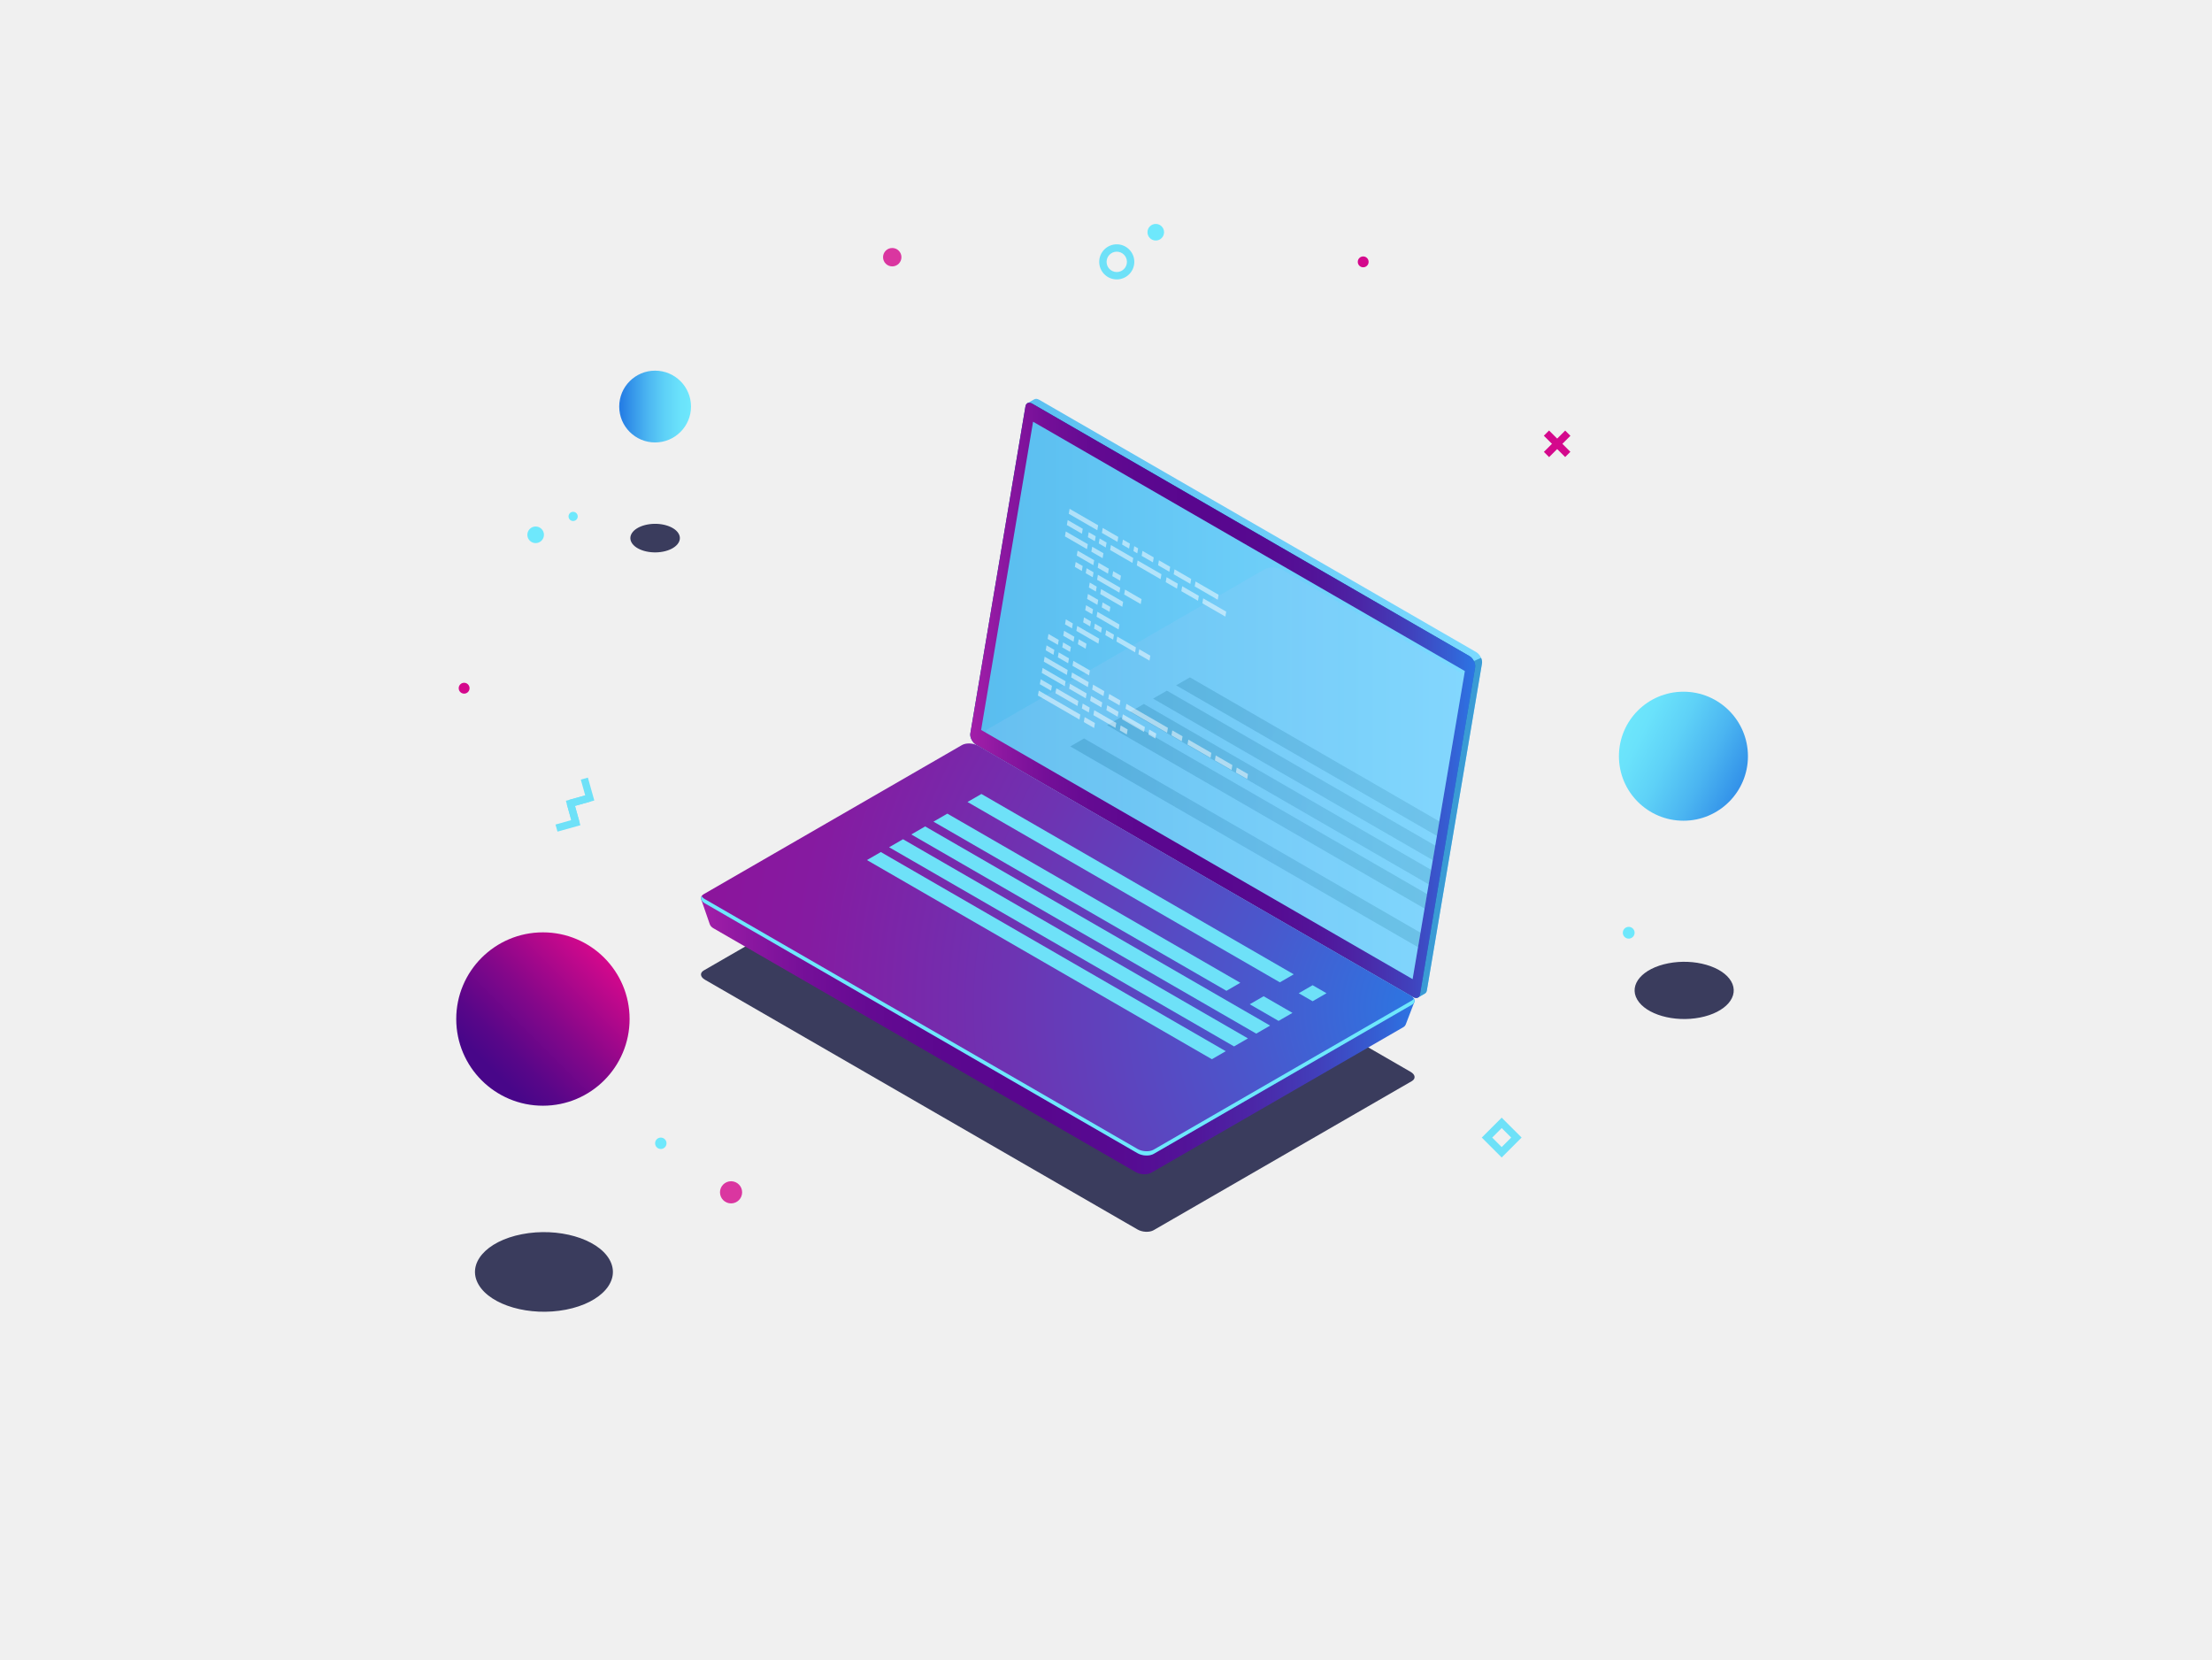
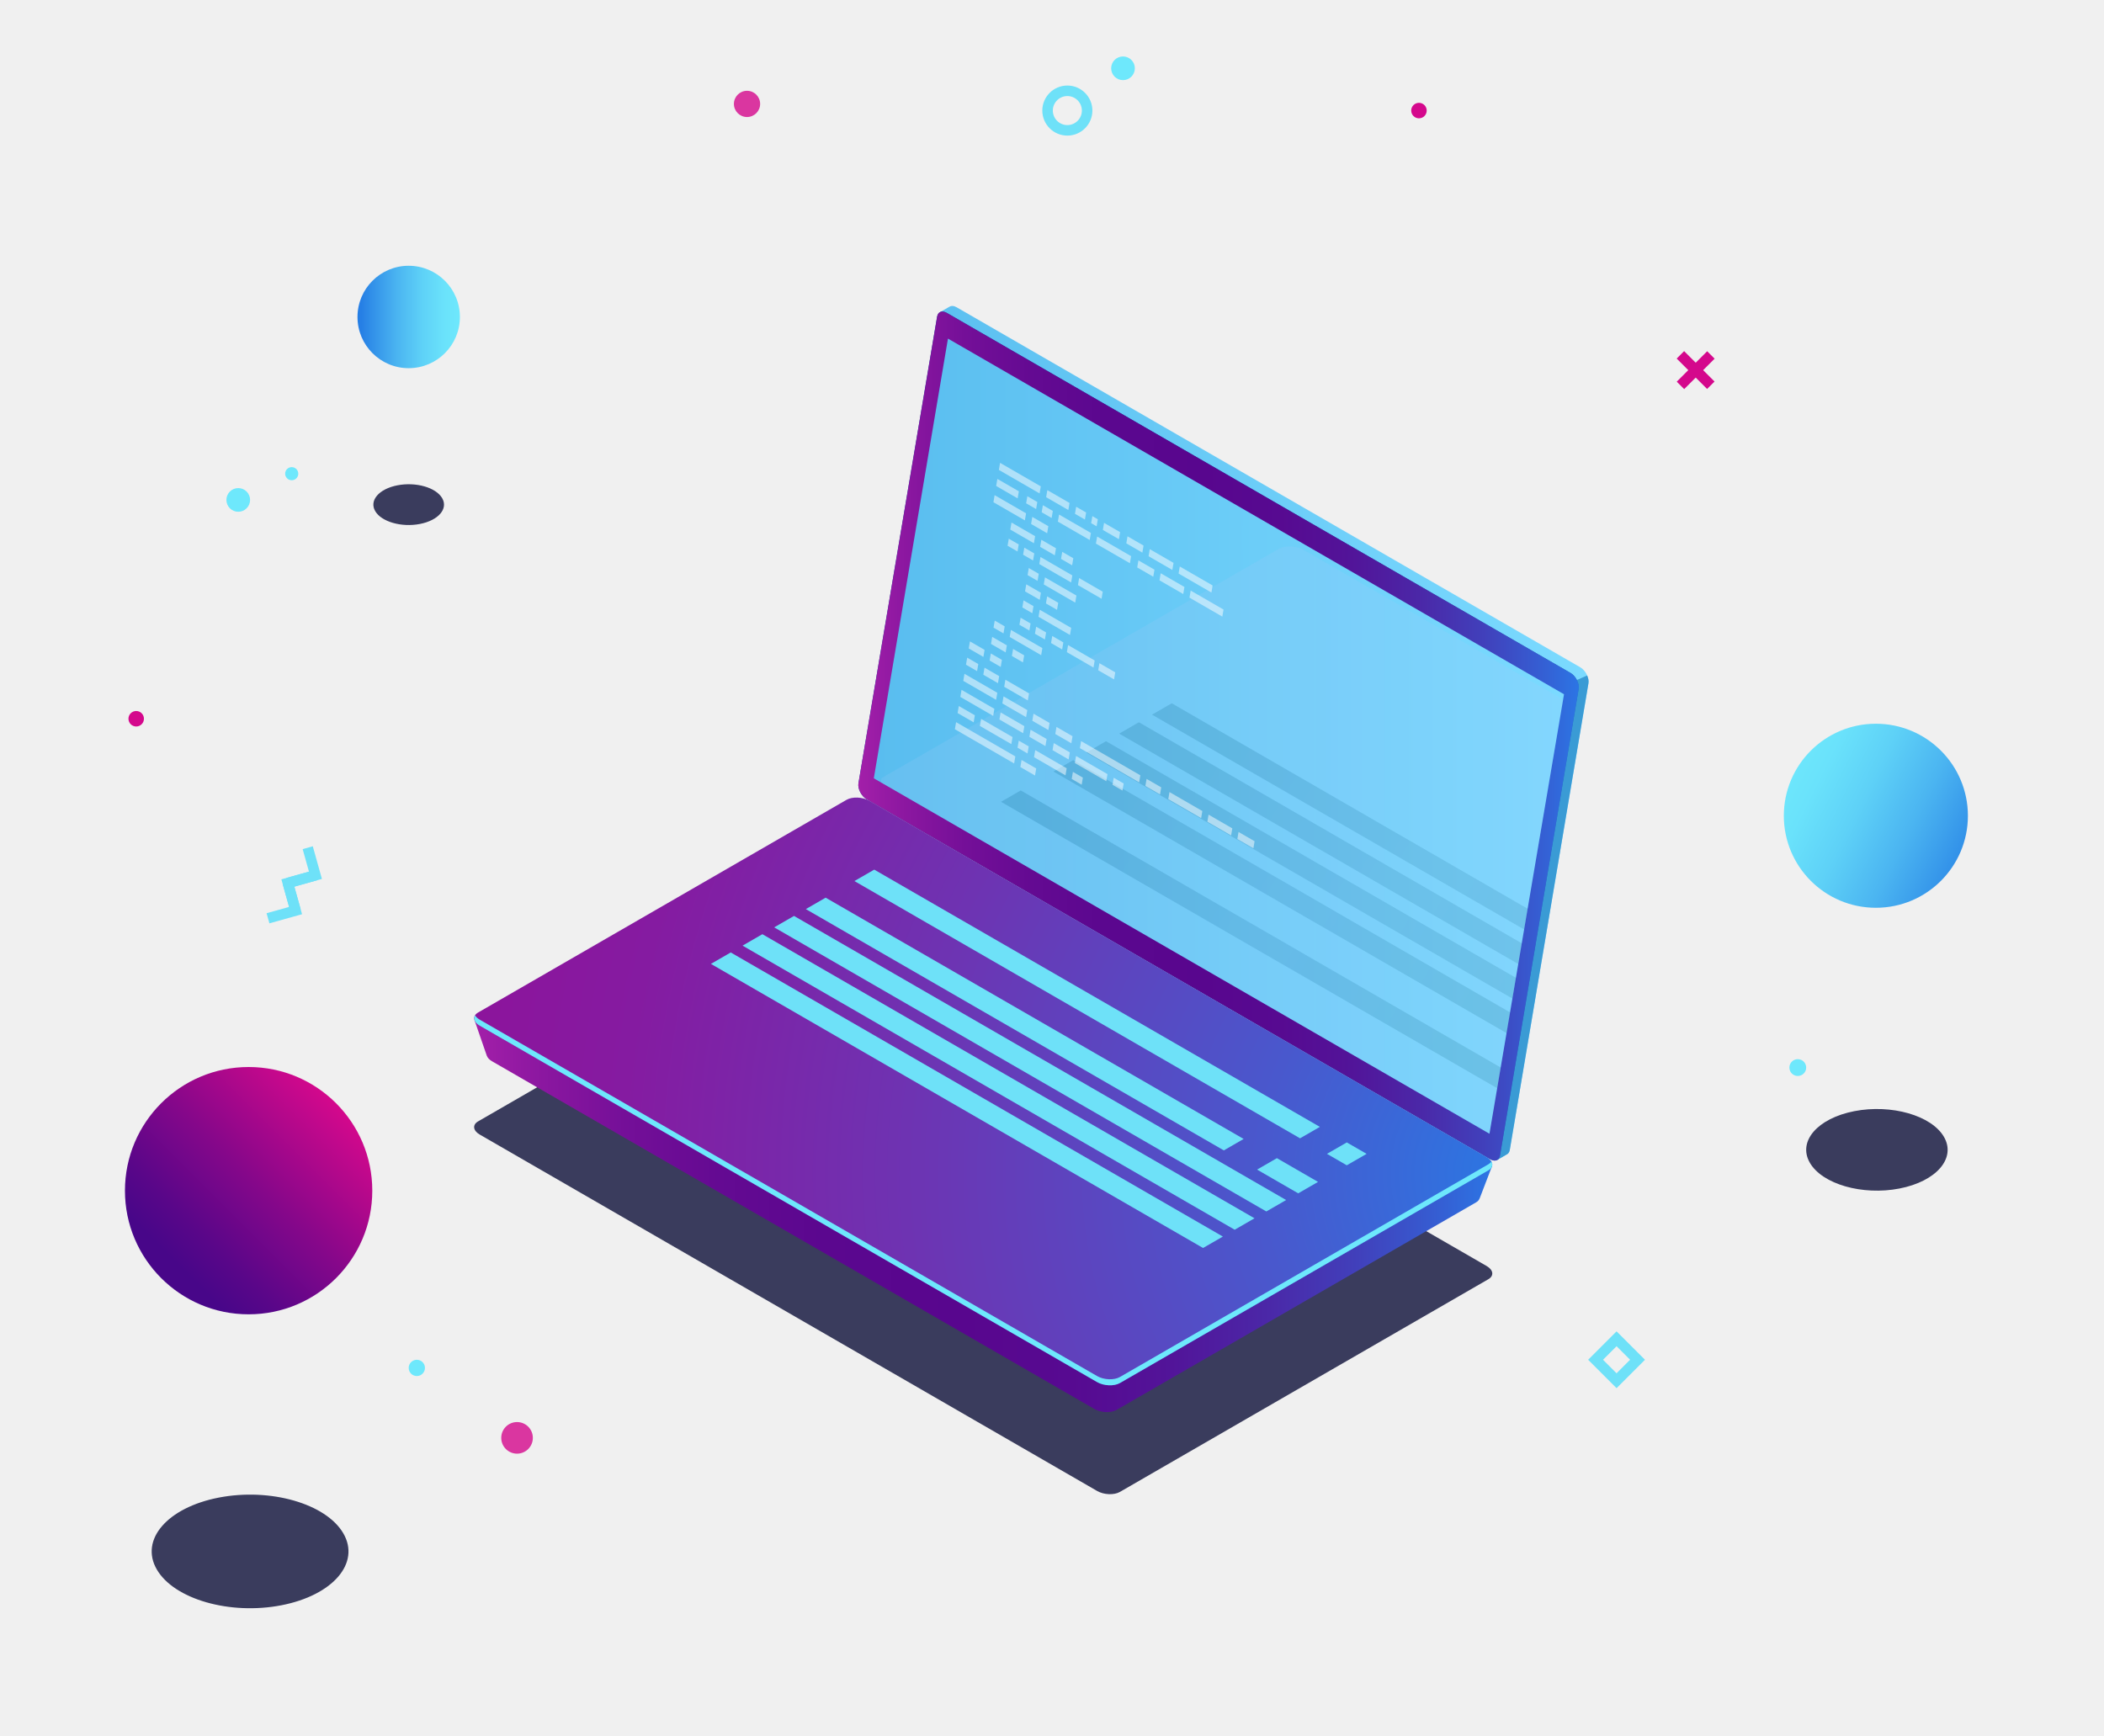
- <svg xmlns="http://www.w3.org/2000/svg" xmlns:xlink="http://www.w3.org/1999/xlink" version="1.1" id="laptop_entire-graphic" x="0px" y="0px" viewBox="0 0 600 450" xml:space="preserve" style="enable-background:new 0 0 600 450;">
+ <svg xmlns="http://www.w3.org/2000/svg" xmlns:xlink="http://www.w3.org/1999/xlink" version="1.1" id="laptop_entire-graphic" x="0px" y="0px" viewBox="100 50 400 330" xml:space="preserve" style="enable-background:new 0 0 600 450;">
  <defs id="defs1388" />
+   <style>
+    #laptop-main__animation {
+     animation: MoveUpDown 3s linear infinite;
+     position: absolute;
+     left: 0;
+     bottom: 0;
+ }
+ 
+ #laptop_large-purple-circle{
+     animation: MoveUpDown 4s ease infinite;
+     position: absolute;
+     left: 0;
+     bottom: 0; 
+ }
+ 
+ #laptop_small-blue-circle {
+     animation: MoveUpDown 5s ease infinite;
+     position: absolute;
+     left: 0;
+     bottom: 0; 
+ }
+ 
+ #laptop_large-blue-circle {
+     animation: MoveUpDown 6s ease infinite;
+     position: absolute;
+     left: 0;
+     bottom: 0;  
+ }
+ 
+ @keyframes MoveUpDown {
+     0%, 100% {
+       transform: translateY(0);
+     }
+     50% {
+       transform: translateY(-15px);
+     }
+ }
+ </style>
  <radialGradient id="SVGID_1_" cx="214.048" cy="1725.985" r="376.239" gradientTransform="matrix(1.1472 0 0 1.1144 52.1502 -1699.166)" gradientUnits="userSpaceOnUse">
    <stop offset="0" style="stop-color:#22215B" id="stop719" />
    <stop offset="0.326" style="stop-color:#1E1E55" id="stop721" />
    <stop offset="0.751" style="stop-color:#141645" id="stop723" />
    <stop offset="1" style="stop-color:#0C0F38" id="stop725" />
  </radialGradient>
  <g id="g855">
    <linearGradient id="SVGID_00000072963678161877512030000001910250995170657409_" gradientUnits="userSpaceOnUse" x1="340.519" y1="1011.377" x2="387.541" y2="1011.377" gradientTransform="matrix(-0.7071 0.7071 -0.7071 -0.7071 1119.817 734.1299)">
      <stop offset="0" style="stop-color:#D4088C" id="stop762" />
      <stop offset="0.045" style="stop-color:#CC088C" id="stop764" />
      <stop offset="0.462" style="stop-color:#85078A" id="stop766" />
      <stop offset="0.762" style="stop-color:#590689" id="stop768" />
      <stop offset="0.914" style="stop-color:#480689" id="stop770" />
    </linearGradient>
-     <circle style="fill:url(#SVGID_00000072963678161877512030000001910250995170657409_);" cx="147.266" cy="276.391" id="circle773" r="23.511" />
+     <circle style="fill:url(#SVGID_00000072963678161877512030000001910250995170657409_);" cx="147.266" cy="276.391" id="laptop_large-purple-circle" r="23.511" />
    <linearGradient id="SVGID_00000120541147479601687300000009839437231145191329_" gradientUnits="userSpaceOnUse" x1="220.719" y1="1115.016" x2="240.191" y2="1115.016" gradientTransform="matrix(-1 0 0 -1 408.1528 1225.284)">
      <stop offset="0" style="stop-color:#6EE8FC" id="stop775" />
      <stop offset="0.157" style="stop-color:#6AE2FB" id="stop777" />
      <stop offset="0.368" style="stop-color:#5ED1F7" id="stop779" />
      <stop offset="0.609" style="stop-color:#4BB5F1" id="stop781" />
      <stop offset="0.872" style="stop-color:#308EE8" id="stop783" />
      <stop offset="0.962" style="stop-color:#267FE5" id="stop785" />
    </linearGradient>
-     <circle style="fill:url(#SVGID_00000120541147479601687300000009839437231145191329_);" cx="177.698" cy="110.268" id="circle788" r="9.736" />
+     <circle style="fill:url(#SVGID_00000120541147479601687300000009839437231145191329_);" cx="177.698" cy="110.268" id="laptop_small-blue-circle" r="9.736" />
    <linearGradient id="SVGID_00000061449883598652237420000003891303717549870516_" gradientUnits="userSpaceOnUse" x1="82.774" y1="798.775" x2="126.551" y2="798.775" gradientTransform="matrix(0.8955 0.445 -0.445 0.8955 720.2325 -555.8404)">
      <stop offset="0" style="stop-color:#6EE8FC" id="stop790" />
      <stop offset="0.157" style="stop-color:#6AE2FB" id="stop792" />
      <stop offset="0.368" style="stop-color:#5ED1F7" id="stop794" />
      <stop offset="0.609" style="stop-color:#4BB5F1" id="stop796" />
      <stop offset="0.872" style="stop-color:#308EE8" id="stop798" />
      <stop offset="0.962" style="stop-color:#267FE5" id="stop800" />
    </linearGradient>
-     <circle style="fill:url(#SVGID_00000061449883598652237420000003891303717549870516_);" cx="456.628" cy="205.106" id="circle803" r="17.497" />
+     <circle style="fill:url(#SVGID_00000061449883598652237420000003891303717549870516_);" cx="456.628" cy="205.106" id="laptop_large-blue-circle" r="17.497" />
    <path style="opacity:0.8;fill:#0C0F38;" d="M461.11,275.984c-7.037,1.365-14.659-0.821-17.024-4.884   c-2.365-4.063,1.422-8.463,8.458-9.829c7.037-1.366,14.659,0.821,17.024,4.884C471.934,270.218,468.147,274.619,461.11,275.984z" id="path805" />
    <path style="opacity:0.8;fill:#0C0F38;" d="M153.503,355.221c-9.79,1.9-20.395-1.142-23.686-6.795   c-3.291-5.652,1.978-11.775,11.768-13.675c9.79-1.9,20.395,1.142,23.686,6.795C168.562,347.198,163.293,353.321,153.503,355.221z" id="path807" />
    <path style="opacity:0.8;fill:#0C0F38;" d="M179.837,149.624c-3.515,0.682-7.321-0.41-8.503-2.439   c-1.181-2.029,0.71-4.227,4.225-4.909c3.515-0.682,7.321,0.41,8.503,2.439C185.243,146.744,183.352,148.942,179.837,149.624z" id="path809" />
    <g id="g829">
      <circle style="opacity:0.8;fill:#D4088C;" cx="242.019" cy="69.757" r="2.494" id="circle811" />
      <circle style="opacity:0.8;fill:#D4088C;" cx="198.298" cy="323.392" r="3.005" id="circle813" />
      <path style="fill:#6EE8FC;" d="M180.791,310.092c0,0.854-0.693,1.547-1.547,1.547c-0.854,0-1.547-0.692-1.547-1.547    s0.693-1.547,1.547-1.547C180.099,308.546,180.791,309.238,180.791,310.092z" id="path815" />
      <path style="fill:#6EE8FC;" d="M443.382,252.986c0,0.883-0.716,1.598-1.598,1.598c-0.883,0-1.598-0.716-1.598-1.598    c0-0.883,0.716-1.598,1.598-1.598C442.666,251.387,443.382,252.103,443.382,252.986z" id="path817" />
      <g id="g825">
        <circle style="fill:#6EE8FC;" cx="145.294" cy="145.055" r="2.251" id="circle819" />
        <path style="fill:#6EE8FC;" d="M315.751,62.986c0,1.243-1.008,2.251-2.251,2.251c-1.243,0-2.251-1.008-2.251-2.251     c0-1.243,1.008-2.251,2.251-2.251C314.743,60.735,315.751,61.743,315.751,62.986z" id="path821" />
        <path style="fill:#6EE8FC;" d="M156.707,140.067c0,0.689-0.558,1.247-1.247,1.247c-0.689,0-1.247-0.558-1.247-1.247     c0-0.689,0.558-1.247,1.247-1.247C156.148,138.82,156.707,139.379,156.707,140.067z" id="path823" />
      </g>
      <path style="fill:#D4088C;" d="M371.237,71.024c0,0.813-0.659,1.473-1.473,1.473c-0.813,0-1.473-0.659-1.473-1.473    c0-0.814,0.659-1.473,1.473-1.473C370.577,69.551,371.237,70.21,371.237,71.024z" id="path827" />
    </g>
    <g id="g843">
      <g id="g833">
        <polygon style="fill:#6EE1F8;" points="154.995,218.852 154.456,216.927 158.738,215.73 157.54,211.449 159.466,210.91      161.202,217.117    " id="polygon831" />
      </g>
      <g id="g837">
        <polygon style="fill:#6EE1F8;" points="151.219,225.562 150.68,223.637 154.96,222.44 153.763,218.159 155.689,217.62      157.425,223.827    " id="polygon835" />
      </g>
      <g id="g841">
        <polygon style="fill:#6EE1F8;" points="155.23,223.403 153.493,217.196 159.701,215.461 160.24,217.387 155.958,218.583      157.156,222.864    " id="polygon839" />
      </g>
    </g>
    <path style="fill:#6EE1F8;" d="M302.919,75.784c-2.625,0-4.761-2.135-4.761-4.76s2.136-4.761,4.761-4.761s4.76,2.136,4.76,4.761   S305.544,75.784,302.919,75.784z M302.919,68.263c-1.522,0-2.761,1.238-2.761,2.761c0,1.521,1.238,2.76,2.761,2.76   c1.521,0,2.76-1.238,2.76-2.76C305.679,69.502,304.441,68.263,302.919,68.263z" id="path845" />
    <path style="fill:#6EE1F8;" d="M407.331,313.944l-5.402-5.402l5.402-5.402l5.402,5.402L407.331,313.944z M404.757,308.542   l2.574,2.574l2.574-2.574l-2.574-2.574L404.757,308.542z" id="path847" />
    <g id="g853">
      <rect x="421.376" y="116.289" transform="matrix(0.707 -0.7072 0.7072 0.707 38.6098 333.9572)" style="fill:#D4088C;" width="2" height="8.178" id="rect849" />
      <rect x="418.287" y="119.378" transform="matrix(0.7071 -0.7071 0.7071 0.7071 38.5928 333.9266)" style="fill:#D4088C;" width="8.178" height="2" id="rect851" />
    </g>
  </g>
  <path style="enable-background:new 0 0 600 450;display:inline;opacity:0.8;fill:#0c0f38" d="m 191.205,265.724 117.369,67.763 c 1.285,0.742 3.228,0.822 4.341,0.18 l 70.038,-40.437 c 1.112,-0.642 0.973,-1.764 -0.312,-2.506 L 265.272,222.961 c -1.285,-0.742 -3.228,-0.822 -4.341,-0.18 l -70.038,40.437 c -1.113,0.642 -0.973,1.764 0.312,2.506 z" id="path1017" />
  <path style="fill:#D4088C;" d="M127.367,186.661c0,0.813-0.659,1.473-1.473,1.473c-0.813,0-1.473-0.659-1.473-1.473  s0.659-1.473,1.473-1.473C126.708,185.188,127.367,185.848,127.367,186.661z" id="path1015" />
-   <g id="g1383">
+   <g id="laptop-main__animation">
    <g id="g1239">
      <g id="g1207">
        <g id="g1205">
          <g id="g1115">
            <g id="g1069">
              <linearGradient id="SVGID_00000129166920672119993920000005070434603341976962_" gradientUnits="userSpaceOnUse" x1="-5203.396" y1="189.357" x2="-5066.418" y2="189.357" gradientTransform="matrix(-1 0 0 1 -4801.382 0)">
                <stop offset="0" style="stop-color:#7BDAFF" id="stop1019" />
                <stop offset="1" style="stop-color:#59BDEF" id="stop1021" />
              </linearGradient>
              <path style="fill:url(#SVGID_00000129166920672119993920000005070434603341976962_);" d="M265.061,197.876l14.837-88.023        l-1.193-0.502l1.793-1.028l-0.003,0.011c0.348-0.232,0.84-0.218,1.381,0.095l118.575,68.459        c0.974,0.562,1.711,2.004,1.54,3.012l-14.955,88.723c-0.078,0.462-0.307,0.769-0.625,0.903l0.002,0.001l-1.754,1.013        l-0.301-1.638l0.1,0.03L266.6,200.888C265.627,200.326,264.89,198.885,265.061,197.876z" id="path1024" />
              <path style="fill:#3A9BD5;" d="M399.789,179.295l1.949-0.862c0.219,0.499,0.326,1.024,0.251,1.467l-14.955,88.723        c-0.078,0.462-0.307,0.769-0.625,0.903l0.002,0.001l-1.754,1.013l-0.301-1.638l0.1,0.03l-5.964-3.443L399.789,179.295z" id="path1026" />
              <linearGradient id="SVGID_00000176751857539500709540000000721625125758011557_" gradientUnits="userSpaceOnUse" x1="-5201.536" y1="189.955" x2="-5064.558" y2="189.955" gradientTransform="matrix(-1 0 0 1 -4801.382 0)">
                <stop offset="0" style="stop-color:#2573BA" id="stop1028" />
                <stop offset="1" style="stop-color:#0063AD" id="stop1030" />
              </linearGradient>
              <path style="fill:url(#SVGID_00000176751857539500709540000000721625125758011557_);" d="M264.74,201.956l118.575,68.459        c0.915,0.529,1.699,0.223,1.86-0.725l14.955-88.723c0.171-1.008-0.566-2.45-1.54-3.012l-118.575-68.459        c-0.915-0.529-1.699-0.223-1.86,0.724l-14.955,88.723C263.029,199.952,263.766,201.393,264.74,201.956z" id="path1033" />
              <linearGradient id="SVGID_00000150781558160680746080000011053485041516765852_" gradientUnits="userSpaceOnUse" x1="-5201.536" y1="189.955" x2="-5064.558" y2="189.955" gradientTransform="matrix(-1 0 0 1 -4801.382 0)">
                <stop offset="0" style="stop-color:#2C75E4" id="stop1035" />
                <stop offset="0.045" style="stop-color:#3461D5" id="stop1037" />
                <stop offset="0.132" style="stop-color:#4140BB" id="stop1039" />
                <stop offset="0.223" style="stop-color:#4B27A7" id="stop1041" />
                <stop offset="0.315" style="stop-color:#521499" id="stop1043" />
                <stop offset="0.413" style="stop-color:#570A91" id="stop1045" />
                <stop offset="0.521" style="stop-color:#58068E" id="stop1047" />
                <stop offset="0.659" style="stop-color:#5B078F" id="stop1049" />
                <stop offset="0.761" style="stop-color:#640A92" id="stop1051" />
                <stop offset="0.851" style="stop-color:#740F98" id="stop1053" />
                <stop offset="0.933" style="stop-color:#8B17A0" id="stop1055" />
                <stop offset="1" style="stop-color:#A31FA9" id="stop1057" />
              </linearGradient>
              <path style="fill:url(#SVGID_00000150781558160680746080000011053485041516765852_);" d="M264.74,201.956l118.575,68.459        c0.915,0.529,1.699,0.223,1.86-0.725l14.955-88.723c0.171-1.008-0.566-2.45-1.54-3.012l-118.575-68.459        c-0.915-0.529-1.699-0.223-1.86,0.724l-14.955,88.723C263.029,199.952,263.766,201.393,264.74,201.956z" id="path1060" />
              <linearGradient id="SVGID_00000128457544476610292380000004185505106394317724_" gradientUnits="userSpaceOnUse" x1="-5198.722" y1="189.972" x2="-5067.505" y2="189.972" gradientTransform="matrix(-1 0 0 1 -4801.382 0)">
                <stop offset="0" style="stop-color:#7BDAFF" id="stop1062" />
                <stop offset="1" style="stop-color:#59BDEF" id="stop1064" />
              </linearGradient>
              <polygon style="fill:url(#SVGID_00000128457544476610292380000004185505106394317724_);" points="280.22,114.381         397.34,182.004 383.166,265.563 266.124,197.984       " id="polygon1067" />
            </g>
            <g id="g1113">
              <linearGradient id="SVGID_00000142161526534683725870000008290222301159758744_" gradientUnits="userSpaceOnUse" x1="-5185.044" y1="263.975" x2="-4991.586" y2="263.975" gradientTransform="matrix(-1 0 0 1 -4801.382 0)">
                <stop offset="0" style="stop-color:#2C75E4" id="stop1071" />
                <stop offset="0.045" style="stop-color:#3461D5" id="stop1073" />
                <stop offset="0.132" style="stop-color:#4140BB" id="stop1075" />
                <stop offset="0.223" style="stop-color:#4B27A7" id="stop1077" />
                <stop offset="0.315" style="stop-color:#521499" id="stop1079" />
                <stop offset="0.413" style="stop-color:#570A91" id="stop1081" />
                <stop offset="0.521" style="stop-color:#58068E" id="stop1083" />
                <stop offset="0.659" style="stop-color:#5B078F" id="stop1085" />
                <stop offset="0.761" style="stop-color:#640A92" id="stop1087" />
                <stop offset="0.851" style="stop-color:#740F98" id="stop1089" />
                <stop offset="0.933" style="stop-color:#8B17A0" id="stop1091" />
                <stop offset="1" style="stop-color:#A31FA9" id="stop1093" />
              </linearGradient>
              <path style="fill:url(#SVGID_00000142161526534683725870000008290222301159758744_);" d="M190.204,243.961l6.471,3.379        l64.887-37.462c1.086-0.627,2.982-0.548,4.235,0.176l111.911,64.612c1.071-0.599,5.954-2.947,5.954-2.947l-2.369,6.172        c0,0-0.008-0.006-0.009-0.008c-0.098,0.274-0.309,0.531-0.662,0.735l-68.339,39.455c-1.086,0.627-2.982,0.548-4.235-0.175        l-114.521-66.119c-0.515-0.297-0.83-0.657-0.961-1.021l-0.009,0.006L190.204,243.961z" id="path1096" />
              <radialGradient id="SVGID_00000002371859826020326850000016080276038817567364_" cx="-5190.971" cy="273.191" r="205.395" gradientTransform="matrix(-1 0 0 1 -4801.382 0)" gradientUnits="userSpaceOnUse">
                <stop offset="0" style="stop-color:#2979E4" id="stop1098" />
                <stop offset="0.245" style="stop-color:#4958CD" id="stop1100" />
                <stop offset="0.572" style="stop-color:#6E33B2" id="stop1102" />
                <stop offset="0.835" style="stop-color:#851BA1" id="stop1104" />
                <stop offset="1" style="stop-color:#8D139B" id="stop1106" />
              </radialGradient>
              <path style="fill:url(#SVGID_00000002371859826020326850000016080276038817567364_);" d="M191.205,245.024l117.369,67.763        c1.285,0.742,3.228,0.822,4.341,0.18l70.038-40.437c1.112-0.642,0.973-1.764-0.312-2.506l-117.369-67.763        c-1.285-0.742-3.228-0.822-4.341-0.18l-70.038,40.437C189.78,243.161,189.92,244.283,191.205,245.024z" id="path1109" />
              <path style="fill:#6EE8FC;" d="M191.205,243.877l117.369,67.763c1.285,0.742,3.228,0.822,4.341,0.18l70.038-40.437        c0.265-0.153,0.456-0.333,0.58-0.529c0.345,0.602,0.164,1.246-0.58,1.676l-70.038,40.437c-1.113,0.642-3.056,0.562-4.341-0.18        l-117.369-67.763c-0.979-0.565-1.291-1.351-0.892-1.977C190.483,243.344,190.78,243.632,191.205,243.877z" id="path1111" />
            </g>
          </g>
          <g style="opacity:0.11;" id="g1203">
            <defs id="defs1118">
              <polygon id="SVGID_00000053547170535213988130000009666324792994812044_" style="opacity:0.11;" points="281.565,115.159         397.34,182.004 383.166,265.563 267.468,198.762       " />
            </defs>
            <clipPath id="SVGID_00000173150384525556504050000003318316451470169015_">
              <use xlink:href="#SVGID_00000053547170535213988130000009666324792994812044_" style="overflow:visible;" id="use1120" />
            </clipPath>
            <g clip-path="url(#SVGID_00000173150384525556504050000003318316451470169015_)" id="g1201" style="clip-path:url(#SVGID_00000173150384525556504050000003318316451470169015_);">
              <linearGradient id="SVGID_00000159467945173347550380000014871204624774746781_" gradientUnits="userSpaceOnUse" x1="-5208.713" y1="216.109" x2="-4993.226" y2="216.109" gradientTransform="matrix(-1 0 0 1 -4801.382 0)">
                <stop offset="0" style="stop-color:#C0BFF6" id="stop1123" />
                <stop offset="0.294" style="stop-color:#C5C4F7" id="stop1125" />
                <stop offset="0.64" style="stop-color:#D3D2F9" id="stop1127" />
                <stop offset="1" style="stop-color:#E9E9FD" id="stop1129" />
              </linearGradient>
              <path style="fill:url(#SVGID_00000159467945173347550380000014871204624774746781_);" d="M265.439,202.193l130.664,75.439        c1.43,0.826,3.594,0.915,4.832,0.2l77.972-45.017c1.239-0.715,1.083-1.964-0.347-2.79l-130.664-75.439        c-1.43-0.826-3.594-0.915-4.832-0.2l-77.972,45.017C263.853,200.119,264.008,201.368,265.439,202.193z" id="path1132" />
              <g id="g1199">
                <g id="g1197">
                  <radialGradient id="SVGID_00000181084397079863887310000017212399777078068645_" cx="339.482" cy="228.68" r="40.147" gradientUnits="userSpaceOnUse">
                    <stop offset="0" style="stop-color:#22215B" id="stop1134" />
                    <stop offset="0.326" style="stop-color:#1E1E55" id="stop1136" />
                    <stop offset="0.751" style="stop-color:#141645" id="stop1138" />
                    <stop offset="1" style="stop-color:#0C0F38" id="stop1140" />
                  </radialGradient>
                  <polygon style="fill:url(#SVGID_00000181084397079863887310000017212399777078068645_);" points="294.058,200.291           388.652,254.905 384.905,257.068 290.311,202.455         " id="polygon1143" />
                  <radialGradient id="SVGID_00000118369965791906639820000002738951810187328930_" cx="347.107" cy="221.573" r="38.235" gradientUnits="userSpaceOnUse">
                    <stop offset="0" style="stop-color:#22215B" id="stop1145" />
                    <stop offset="0.326" style="stop-color:#1E1E55" id="stop1147" />
                    <stop offset="0.751" style="stop-color:#141645" id="stop1149" />
                    <stop offset="1" style="stop-color:#0C0F38" id="stop1151" />
                  </radialGradient>
                  <polygon style="fill:url(#SVGID_00000118369965791906639820000002738951810187328930_);" points="304.025,194.537           393.935,246.446 390.188,248.609 300.278,196.7         " id="polygon1154" />
                  <g id="g1158">
                    <polygon style="fill:#6EE1F8;" points="400.649,250.322 409.046,255.171 405.299,257.334 396.901,252.486          " id="polygon1156" />
                  </g>
                  <g id="g1162">
                    <polygon style="fill:#6EE1F8;" points="393.232,257.549 399.079,260.925 395.332,263.088 389.485,259.712          " id="polygon1160" />
                  </g>
                  <radialGradient id="SVGID_00000057118325939468834070000010907753530469720482_" cx="360.907" cy="222.33" r="44.404" gradientUnits="userSpaceOnUse">
                    <stop offset="0" style="stop-color:#22215B" id="stop1164" />
                    <stop offset="0.326" style="stop-color:#1E1E55" id="stop1166" />
                    <stop offset="0.751" style="stop-color:#141645" id="stop1168" />
                    <stop offset="1" style="stop-color:#0C0F38" id="stop1170" />
                  </radialGradient>
                  <polygon style="fill:url(#SVGID_00000057118325939468834070000010907753530469720482_);" points="310.27,190.931           415.291,251.565 411.544,253.728 306.523,193.095         " id="polygon1173" />
                  <radialGradient id="SVGID_00000026843783221809727490000003597235659007989128_" cx="367.152" cy="218.724" r="44.404" gradientUnits="userSpaceOnUse">
                    <stop offset="0" style="stop-color:#22215B" id="stop1175" />
                    <stop offset="0.326" style="stop-color:#1E1E55" id="stop1177" />
                    <stop offset="0.751" style="stop-color:#141645" id="stop1179" />
                    <stop offset="1" style="stop-color:#0C0F38" id="stop1181" />
                  </radialGradient>
                  <polygon style="fill:url(#SVGID_00000026843783221809727490000003597235659007989128_);" points="316.516,187.326           421.536,247.959 417.789,250.123 312.768,189.489         " id="polygon1184" />
                  <radialGradient id="SVGID_00000165208555824528881420000007520203546361352592_" cx="373.397" cy="215.119" r="44.404" gradientUnits="userSpaceOnUse">
                    <stop offset="0" style="stop-color:#22215B" id="stop1186" />
                    <stop offset="0.326" style="stop-color:#1E1E55" id="stop1188" />
                    <stop offset="0.751" style="stop-color:#141645" id="stop1190" />
                    <stop offset="1" style="stop-color:#0C0F38" id="stop1192" />
                  </radialGradient>
                  <polygon style="fill:url(#SVGID_00000165208555824528881420000007520203546361352592_);" points="322.761,183.72           427.781,244.354 424.034,246.517 319.013,185.883         " id="polygon1195" />
                </g>
              </g>
            </g>
          </g>
        </g>
      </g>
      <g id="g1237">
        <g id="g1211">
          <polygon style="fill:#6EE1F8;" points="262.437,217.523 347.158,266.436 350.925,264.262 266.204,215.348     " id="polygon1209" />
        </g>
        <g id="g1215">
          <polygon style="fill:#6EE1F8;" points="253.201,222.855 332.667,268.734 336.434,266.559 256.968,220.68     " id="polygon1213" />
        </g>
        <g id="g1219">
          <polygon style="fill:#6EE1F8;" points="247.186,226.327 340.748,280.345 344.515,278.171 250.953,224.152     " id="polygon1217" />
        </g>
        <g id="g1223">
          <polygon style="fill:#6EE1F8;" points="241.171,229.8 334.733,283.818 338.5,281.643 244.938,227.625     " id="polygon1221" />
        </g>
        <g id="g1227">
          <polygon style="fill:#6EE1F8;" points="235.156,233.273 328.718,287.291 332.485,285.116 238.923,231.098     " id="polygon1225" />
        </g>
        <g id="g1231">
          <polygon style="fill:#6EE1F8;" points="352.277,269.392 356.044,271.567 359.811,269.392 356.044,267.217     " id="polygon1229" />
        </g>
        <g id="g1235">
          <polygon style="fill:#6EE1F8;" points="338.99,272.385 346.809,276.899 350.576,274.724 342.757,270.21     " id="polygon1233" />
        </g>
      </g>
    </g>
    <g style="opacity:0.5;" id="g1381">
      <polygon style="fill:#FFFFFF;" points="289.899,139.349 297.641,143.822 297.868,142.478 290.126,138.004   " id="polygon1241" />
      <polygon style="fill:#FFFFFF;" points="298.886,144.536 303.105,146.974 303.332,145.629 299.113,143.192   " id="polygon1243" />
      <polygon style="fill:#FFFFFF;" points="309.669,150.761 312.721,152.524 312.948,151.18 309.896,149.416   " id="polygon1245" />
      <polygon style="fill:#FFFFFF;" points="307.443,149.475 308.486,150.077 308.713,148.733 307.67,148.13   " id="polygon1247" />
      <polygon style="fill:#FFFFFF;" points="304.366,147.697 306.26,148.791 306.487,147.447 304.592,146.352   " id="polygon1249" />
      <polygon style="fill:#FFFFFF;" points="296.026,149.629 299.078,151.393 299.305,150.049 296.253,148.285   " id="polygon1251" />
      <polygon style="fill:#FFFFFF;" points="288.863,145.491 294.843,148.946 295.07,147.602 289.09,144.146   " id="polygon1253" />
      <g id="g1259">
        <polygon style="fill:#FFFFFF;" points="297.439,167.276 303.42,170.732 303.647,169.387 297.666,165.932    " id="polygon1255" />
        <polygon style="fill:#FFFFFF;" points="294.362,165.499 296.257,166.593 296.483,165.249 294.589,164.154    " id="polygon1257" />
      </g>
      <polygon style="fill:#FFFFFF;" points="298.436,161.126 304.417,164.581 304.644,163.237 298.663,159.782   " id="polygon1261" />
      <polygon style="fill:#FFFFFF;" points="295.359,159.348 297.254,160.443 297.48,159.099 295.586,158.004   " id="polygon1263" />
      <polygon style="fill:#FFFFFF;" points="293.029,193.817 281.763,187.308 281.536,188.653 292.802,195.162   " id="polygon1265" />
      <polygon style="fill:#FFFFFF;" points="297,196.111 294.212,194.501 293.985,195.845 296.773,197.456   " id="polygon1267" />
      <polygon style="fill:#FFFFFF;" points="316.796,197.415 305.53,190.906 305.303,192.25 316.569,198.759   " id="polygon1269" />
      <polygon style="fill:#FFFFFF;" points="320.766,199.708 317.979,198.098 317.752,199.442 320.539,201.053   " id="polygon1271" />
      <polygon style="fill:#FFFFFF;" points="285.334,186.001 282.281,184.238 282.055,185.582 285.107,187.345   " id="polygon1273" />
      <polygon style="fill:#FFFFFF;" points="303.903,189.981 300.851,188.218 300.624,189.562 303.676,191.326   " id="polygon1275" />
      <polygon style="fill:#FFFFFF;" points="292.497,190.14 286.517,186.684 286.29,188.029 292.27,191.484   " id="polygon1277" />
      <polygon style="fill:#FFFFFF;" points="295.574,191.917 293.68,190.823 293.453,192.167 295.347,193.262   " id="polygon1279" />
      <polygon style="fill:#FFFFFF;" points="302.792,196.081 296.812,192.626 296.585,193.97 302.565,197.425   " id="polygon1281" />
      <polygon style="fill:#FFFFFF;" points="305.869,197.859 303.975,196.764 303.748,198.108 305.642,199.203   " id="polygon1283" />
      <polygon style="fill:#FFFFFF;" points="303.385,193.054 300.332,191.29 300.106,192.634 303.158,194.398   " id="polygon1285" />
      <polygon style="fill:#FFFFFF;" points="310.548,197.192 304.568,193.737 304.341,195.081 310.321,198.537   " id="polygon1287" />
      <polygon style="fill:#FFFFFF;" points="313.625,198.97 311.731,197.876 311.504,199.22 313.398,200.314   " id="polygon1289" />
      <polygon style="fill:#FFFFFF;" points="289.045,184.775 282.799,181.167 282.573,182.511 288.818,186.119   " id="polygon1291" />
      <polygon style="fill:#FFFFFF;" points="294.744,188.068 290.228,185.458 290.001,186.803 294.517,189.412   " id="polygon1293" />
      <polygon style="fill:#FFFFFF;" points="298.979,190.515 295.927,188.751 295.7,190.096 298.752,191.859   " id="polygon1295" />
      <polygon style="fill:#FFFFFF;" points="328.581,204.21 322.335,200.602 322.108,201.946 328.354,205.554   " id="polygon1297" />
      <polygon style="fill:#FFFFFF;" points="334.28,207.503 329.763,204.893 329.536,206.238 334.053,208.847   " id="polygon1299" />
      <polygon style="fill:#FFFFFF;" points="338.515,209.95 335.462,208.186 335.236,209.53 338.288,211.294   " id="polygon1301" />
      <polygon style="fill:#FFFFFF;" points="326.135,163.635 332.381,167.243 332.608,165.899 326.362,162.29   " id="polygon1303" />
      <polygon style="fill:#FFFFFF;" points="320.436,160.342 324.953,162.951 325.18,161.607 320.663,158.997   " id="polygon1305" />
      <polygon style="fill:#FFFFFF;" points="316.201,157.895 319.254,159.658 319.48,158.314 316.428,156.551   " id="polygon1307" />
      <polygon style="fill:#FFFFFF;" points="324.062,159.054 330.307,162.662 330.534,161.318 324.289,157.71   " id="polygon1309" />
      <polygon style="fill:#FFFFFF;" points="318.363,155.761 322.879,158.37 323.106,157.026 318.59,154.417   " id="polygon1311" />
      <polygon style="fill:#FFFFFF;" points="314.128,153.314 317.18,155.078 317.407,153.734 314.354,151.97   " id="polygon1313" />
      <polygon style="fill:#FFFFFF;" points="298.849,164.737 300.958,165.956 301.185,164.611 299.075,163.393   " id="polygon1315" />
      <polygon style="fill:#FFFFFF;" points="294.878,162.443 297.665,164.053 297.892,162.709 295.105,161.099   " id="polygon1317" />
      <polygon style="fill:#FFFFFF;" points="289.603,181.722 283.358,178.114 283.131,179.458 289.376,183.067   " id="polygon1319" />
      <polygon style="fill:#FFFFFF;" points="295.302,185.015 290.786,182.406 290.559,183.75 295.076,186.359   " id="polygon1321" />
      <polygon style="fill:#FFFFFF;" points="299.538,187.462 296.485,185.698 296.258,187.043 299.311,188.806   " id="polygon1323" />
      <polygon style="fill:#FFFFFF;" points="285.985,176.262 283.876,175.043 283.649,176.388 285.759,177.606   " id="polygon1325" />
      <polygon style="fill:#FFFFFF;" points="289.956,178.556 287.168,176.945 286.942,178.29 289.729,179.9   " id="polygon1327" />
      <polygon style="fill:#FFFFFF;" points="295.63,181.834 291.139,179.239 290.912,180.584 295.404,183.179   " id="polygon1329" />
      <polygon style="fill:#FFFFFF;" points="301.717,156.27 303.826,157.488 304.053,156.144 301.943,154.925   " id="polygon1331" />
      <polygon style="fill:#FFFFFF;" points="297.746,153.975 300.534,155.586 300.76,154.242 297.973,152.631   " id="polygon1333" />
      <polygon style="fill:#FFFFFF;" points="292.072,150.697 296.563,153.292 296.79,151.948 292.299,149.353   " id="polygon1335" />
      <polygon style="fill:#FFFFFF;" points="304.93,161.254 309.421,163.849 309.648,162.505 305.157,159.91   " id="polygon1337" />
      <polygon style="fill:#FFFFFF;" points="297.584,157.251 303.638,160.749 303.865,159.405 297.811,155.907   " id="polygon1339" />
      <polygon style="fill:#FFFFFF;" points="294.507,155.473 296.401,156.568 296.628,155.223 294.734,154.129   " id="polygon1341" />
      <polygon style="fill:#FFFFFF;" points="291.554,153.767 293.448,154.862 293.675,153.517 291.781,152.423   " id="polygon1343" />
      <g id="g1369">
        <polygon style="fill:#FFFFFF;" points="291.962,171.119 297.942,174.574 298.169,173.23 292.189,169.775    " id="polygon1345" />
        <polygon style="fill:#FFFFFF;" points="288.885,169.341 290.779,170.436 291.006,169.092 289.112,167.997    " id="polygon1347" />
        <polygon style="fill:#FFFFFF;" points="292.374,174.73 294.483,175.949 294.71,174.604 292.601,173.386    " id="polygon1349" />
        <polygon style="fill:#FFFFFF;" points="299.82,172.268 301.929,173.487 302.156,172.143 300.047,170.924    " id="polygon1351" />
        <polygon style="fill:#FFFFFF;" points="302.827,174.003 307.888,176.926 308.115,175.582 303.054,172.659    " id="polygon1353" />
        <polygon style="fill:#FFFFFF;" points="308.786,177.443 311.797,179.181 312.024,177.837 309.013,176.098    " id="polygon1355" />
        <polygon style="fill:#FFFFFF;" points="288.404,172.436 291.191,174.046 291.418,172.702 288.63,171.092    " id="polygon1357" />
        <g id="g1363">
          <polygon style="fill:#FFFFFF;" points="288.141,175.591 290.251,176.81 290.478,175.465 288.368,174.247     " id="polygon1359" />
          <polygon style="fill:#FFFFFF;" points="284.171,173.297 286.958,174.907 287.185,173.563 284.398,171.953     " id="polygon1361" />
        </g>
        <polygon style="fill:#FFFFFF;" points="296.759,170.502 298.653,171.596 298.88,170.252 296.986,169.158    " id="polygon1365" />
        <polygon style="fill:#FFFFFF;" points="293.806,168.796 295.701,169.89 295.927,168.546 294.033,167.452    " id="polygon1367" />
      </g>
      <polygon style="fill:#FFFFFF;" points="308.352,153.361 314.813,157.094 315.04,155.749 308.579,152.016   " id="polygon1371" />
      <polygon style="fill:#FFFFFF;" points="301.115,149.18 307.169,152.677 307.396,151.333 301.342,147.835   " id="polygon1373" />
      <polygon style="fill:#FFFFFF;" points="298.038,147.402 299.932,148.496 300.159,147.152 298.265,146.057   " id="polygon1375" />
      <polygon style="fill:#FFFFFF;" points="295.085,145.696 296.98,146.79 297.206,145.446 295.312,144.351   " id="polygon1377" />
      <polygon style="fill:#FFFFFF;" points="293.471,144.763 289.384,142.402 289.611,141.057 293.698,143.419   " id="polygon1379" />
    </g>
  </g>
</svg>
